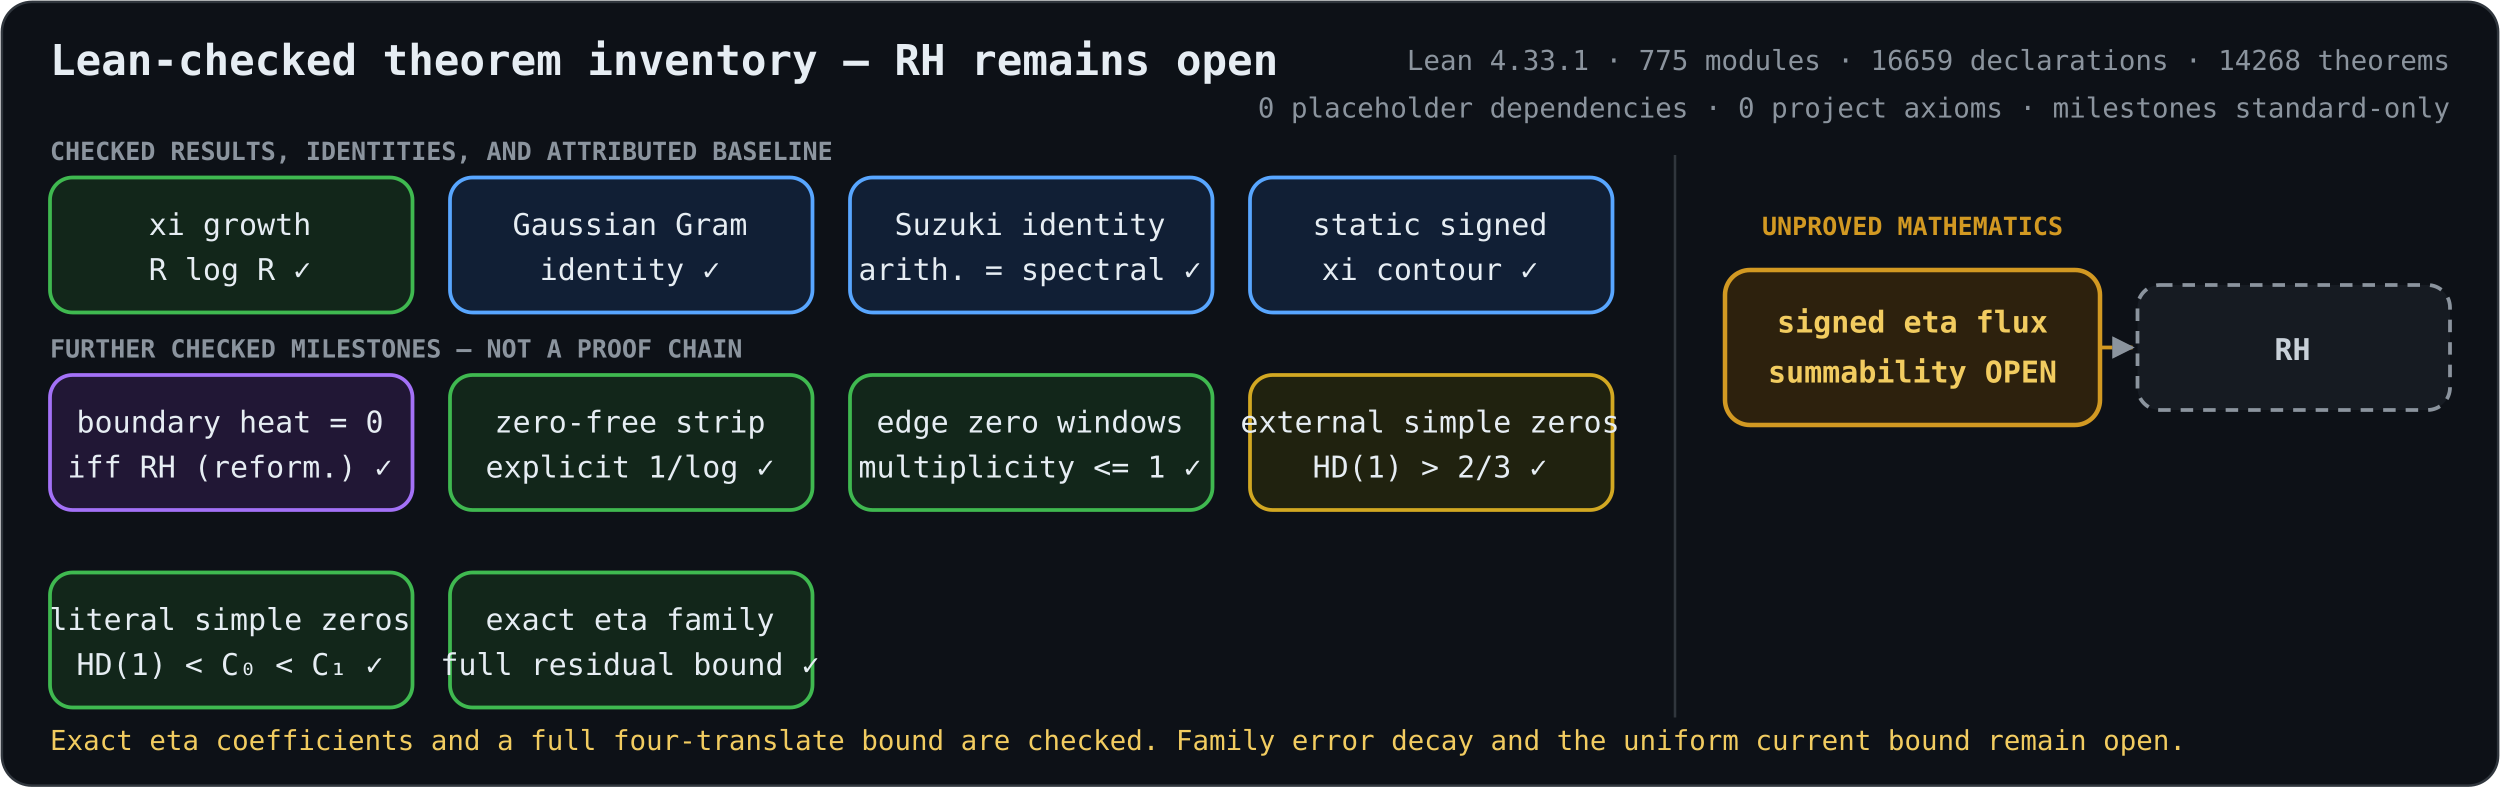
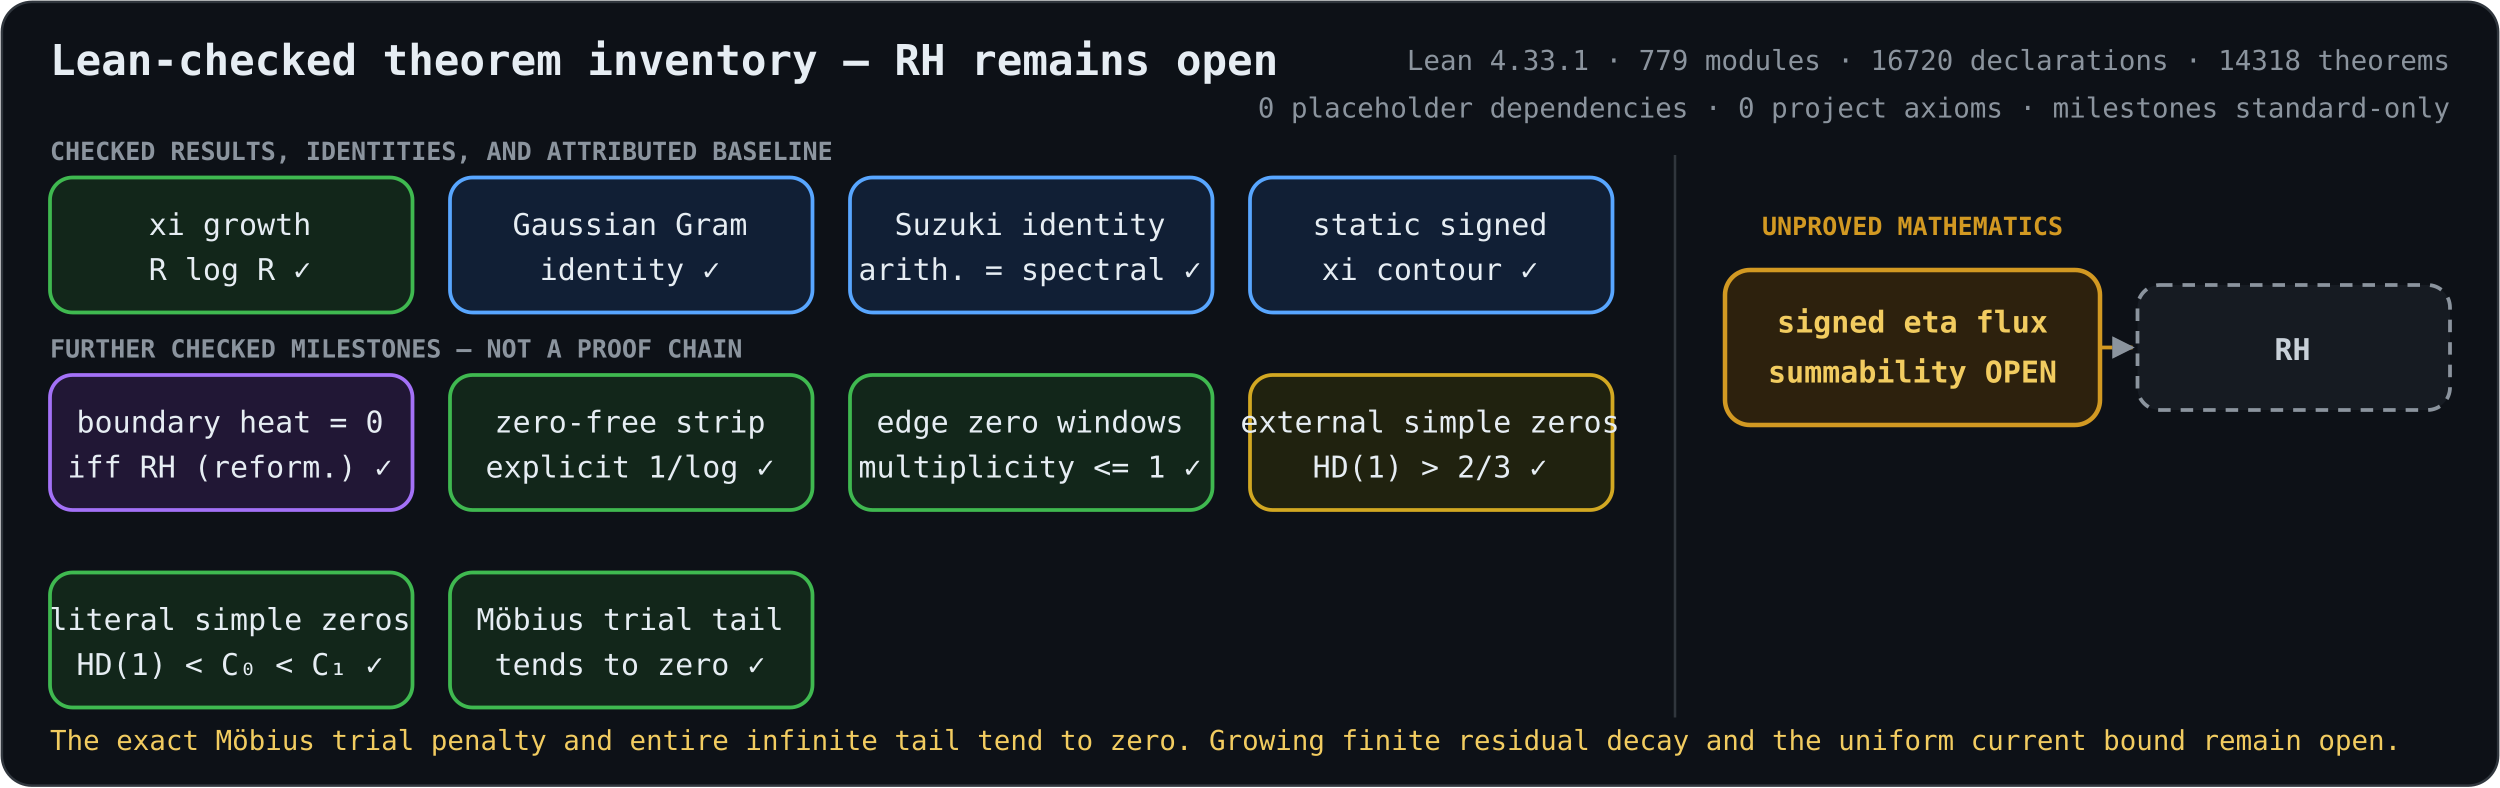
<svg xmlns="http://www.w3.org/2000/svg" role="img" aria-labelledby="title description" viewBox="0 0 1000 315">
  <defs>
    <marker id="arrow" viewBox="0 0 10 10" refX="9" refY="5" markerWidth="6" markerHeight="6" orient="auto-start-reverse">
      <path d="M 0 0 L 10 5 L 0 10 z" fill="#8b949e" />
    </marker>
    <style>
      .bg { fill: #0d1117; stroke: #30363d; }
      text { fill: #e6edf3; font-family: ui-monospace, SFMono-Regular, Menlo, Consolas, monospace; font-size: 12px; text-anchor: middle; }
      .heading { font-size: 17px; font-weight: 700; text-anchor: start; }
      .metrics { fill: #8b949e; font-size: 11px; text-anchor: end; }
      .proved rect { fill: #12261a; stroke: #3fb950; stroke-width: 1.5; }
      .proved.equivalence rect { fill: #211735; stroke: #a371f7; }
      .proved.bridge rect { fill: #111f35; stroke: #58a6ff; }
      .proved.external rect { fill: #20220f; stroke: #d2a822; }
      .open rect { fill: #2d210d; stroke: #d29922; stroke-width: 1.8; }
      .goal rect { fill: #161b22; stroke: #8b949e; stroke-width: 1.5; stroke-dasharray: 5 4; }
      .open text { fill: #f2cc60; font-weight: 700; }
      .goal text { fill: #c9d1d9; font-weight: 700; }
      .open-edge { fill: none; stroke: #d29922; stroke-width: 1.5; stroke-dasharray: 5 4; marker-end: url(#arrow); }
      .section { fill: #8b949e; font-size: 10px; font-weight: 700; text-anchor: start; }
      .gap-label { fill: #d29922; font-size: 10px; font-weight: 700; }
      .frontier { fill: #f2cc60; font-size: 11px; text-anchor: start; }
    </style>
  </defs>
  <rect class="bg" x="0.75" y="0.75" width="998.5" height="313.5" rx="12" />
  <text class="heading" x="20" y="30">Lean-checked theorem inventory — RH remains open</text>
-   <text class="metrics" x="980" y="28">Lean 4.33.1 · 775 modules · 16659 declarations · 14268 theorems</text>
+   <text class="metrics" x="980" y="28">Lean 4.33.1 · 779 modules · 16720 declarations · 14318 theorems</text>
  <text class="metrics" x="980" y="47">0 placeholder dependencies · 0 project axioms · milestones standard-only</text>
  <text class="section" x="20" y="64">CHECKED RESULTS, IDENTITIES, AND ATTRIBUTED BASELINE</text>
  <text class="section" x="20" y="143">FURTHER CHECKED MILESTONES — NOT A PROOF CHAIN</text>
  <line x1="670" y1="62" x2="670" y2="287" stroke="#30363d" />
  <text class="gap-label" x="765" y="94">UNPROVED MATHEMATICS</text>
  <path class="open-edge" d="M840 139 H853" />
  <g class="proved unconditional">
    <rect x="20" y="71" width="145" height="54" rx="9" />
    <text x="92" y="94">xi growth</text>
    <text x="92" y="112">R log R  ✓</text>
  </g>
  <g class="proved bridge">
    <rect x="180" y="71" width="145" height="54" rx="9" />
    <text x="252" y="94">Gaussian Gram</text>
    <text x="252" y="112">identity  ✓</text>
  </g>
  <g class="proved bridge">
    <rect x="340" y="71" width="145" height="54" rx="9" />
    <text x="412" y="94">Suzuki identity</text>
    <text x="412" y="112">arith. = spectral  ✓</text>
  </g>
  <g class="proved bridge">
    <rect x="500" y="71" width="145" height="54" rx="9" />
    <text x="572" y="94">static signed</text>
    <text x="572" y="112">xi contour  ✓</text>
  </g>
  <g class="proved equivalence">
    <rect x="20" y="150" width="145" height="54" rx="9" />
    <text x="92" y="173">boundary heat = 0</text>
    <text x="92" y="191">iff RH (reform.)  ✓</text>
  </g>
  <g class="proved unconditional">
    <rect x="180" y="150" width="145" height="54" rx="9" />
    <text x="252" y="173">zero-free strip</text>
    <text x="252" y="191">explicit 1/log  ✓</text>
  </g>
  <g class="proved unconditional">
    <rect x="340" y="150" width="145" height="54" rx="9" />
    <text x="412" y="173">edge zero windows</text>
    <text x="412" y="191">multiplicity &lt;= 1  ✓</text>
  </g>
  <g class="proved external">
    <rect x="500" y="150" width="145" height="54" rx="9" />
    <text x="572" y="173">external simple zeros</text>
    <text x="572" y="191">HD(1) &gt; 2/3  ✓</text>
  </g>
  <g class="proved unconditional">
    <rect x="20" y="229" width="145" height="54" rx="9" />
    <text x="92" y="252">literal simple zeros</text>
    <text x="92" y="270">HD(1) &lt; C₀ &lt; C₁  ✓</text>
  </g>
  <g class="proved unconditional">
    <rect x="180" y="229" width="145" height="54" rx="9" />
-     <text x="252" y="252">exact eta family</text>
-     <text x="252" y="270">full residual bound  ✓</text>
+     <text x="252" y="252">Möbius trial tail</text>
+     <text x="252" y="270">tends to zero  ✓</text>
  </g>
  <g class="open">
    <rect x="690" y="108" width="150" height="62" rx="10" />
    <text x="765" y="133">signed eta flux</text>
    <text x="765" y="153">summability OPEN</text>
  </g>
  <g class="goal">
    <rect x="855" y="114" width="125" height="50" rx="9" />
    <text x="917" y="144">RH</text>
  </g>
-   <text class="frontier" x="20" y="300">Exact eta coefficients and a full four-translate bound are checked. Family error decay and the uniform current bound remain open.</text>
+   <text class="frontier" x="20" y="300">The exact Möbius trial penalty and entire infinite tail tend to zero. Growing finite residual decay and the uniform current bound remain open.</text>
</svg>
